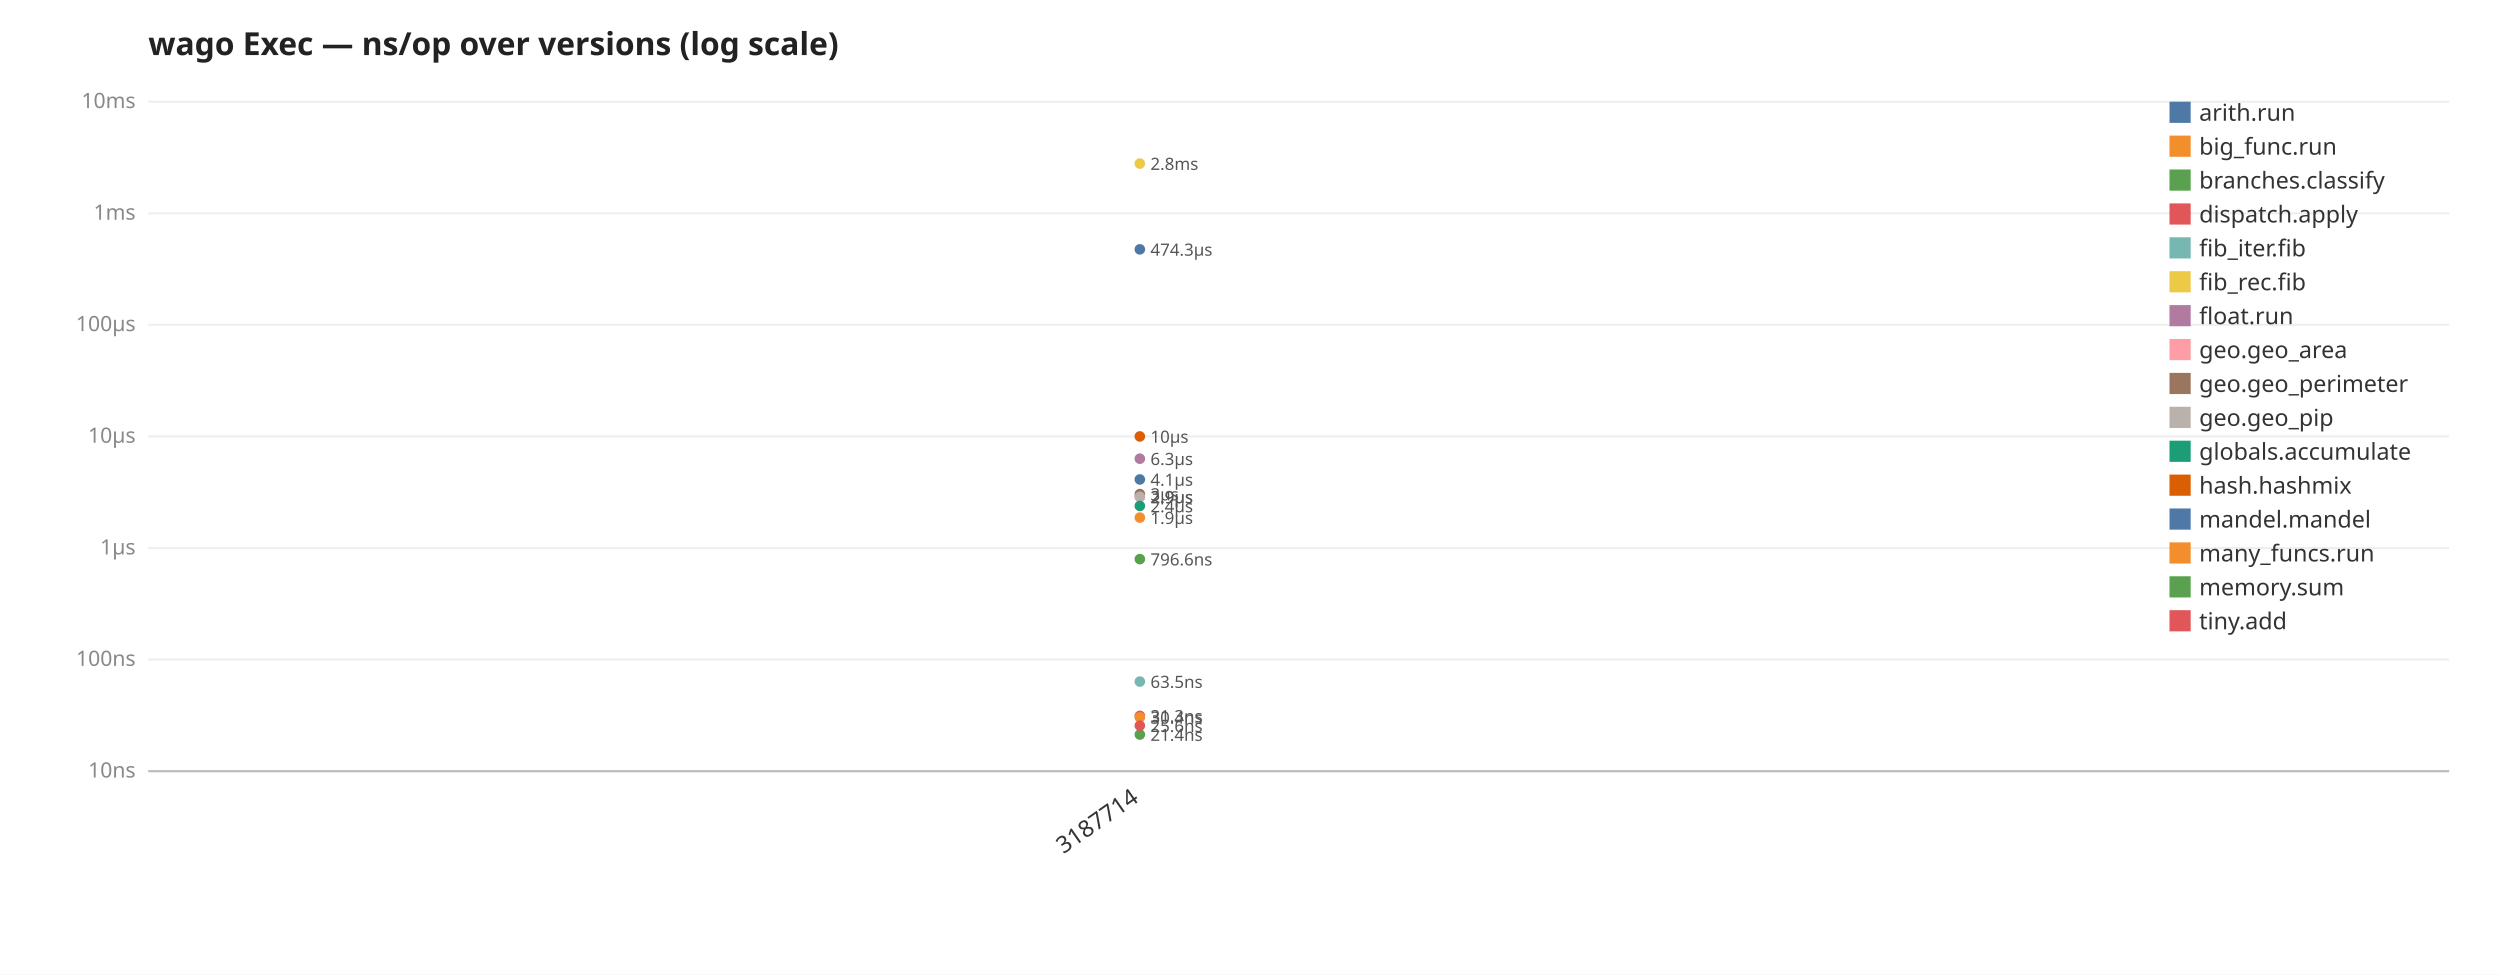
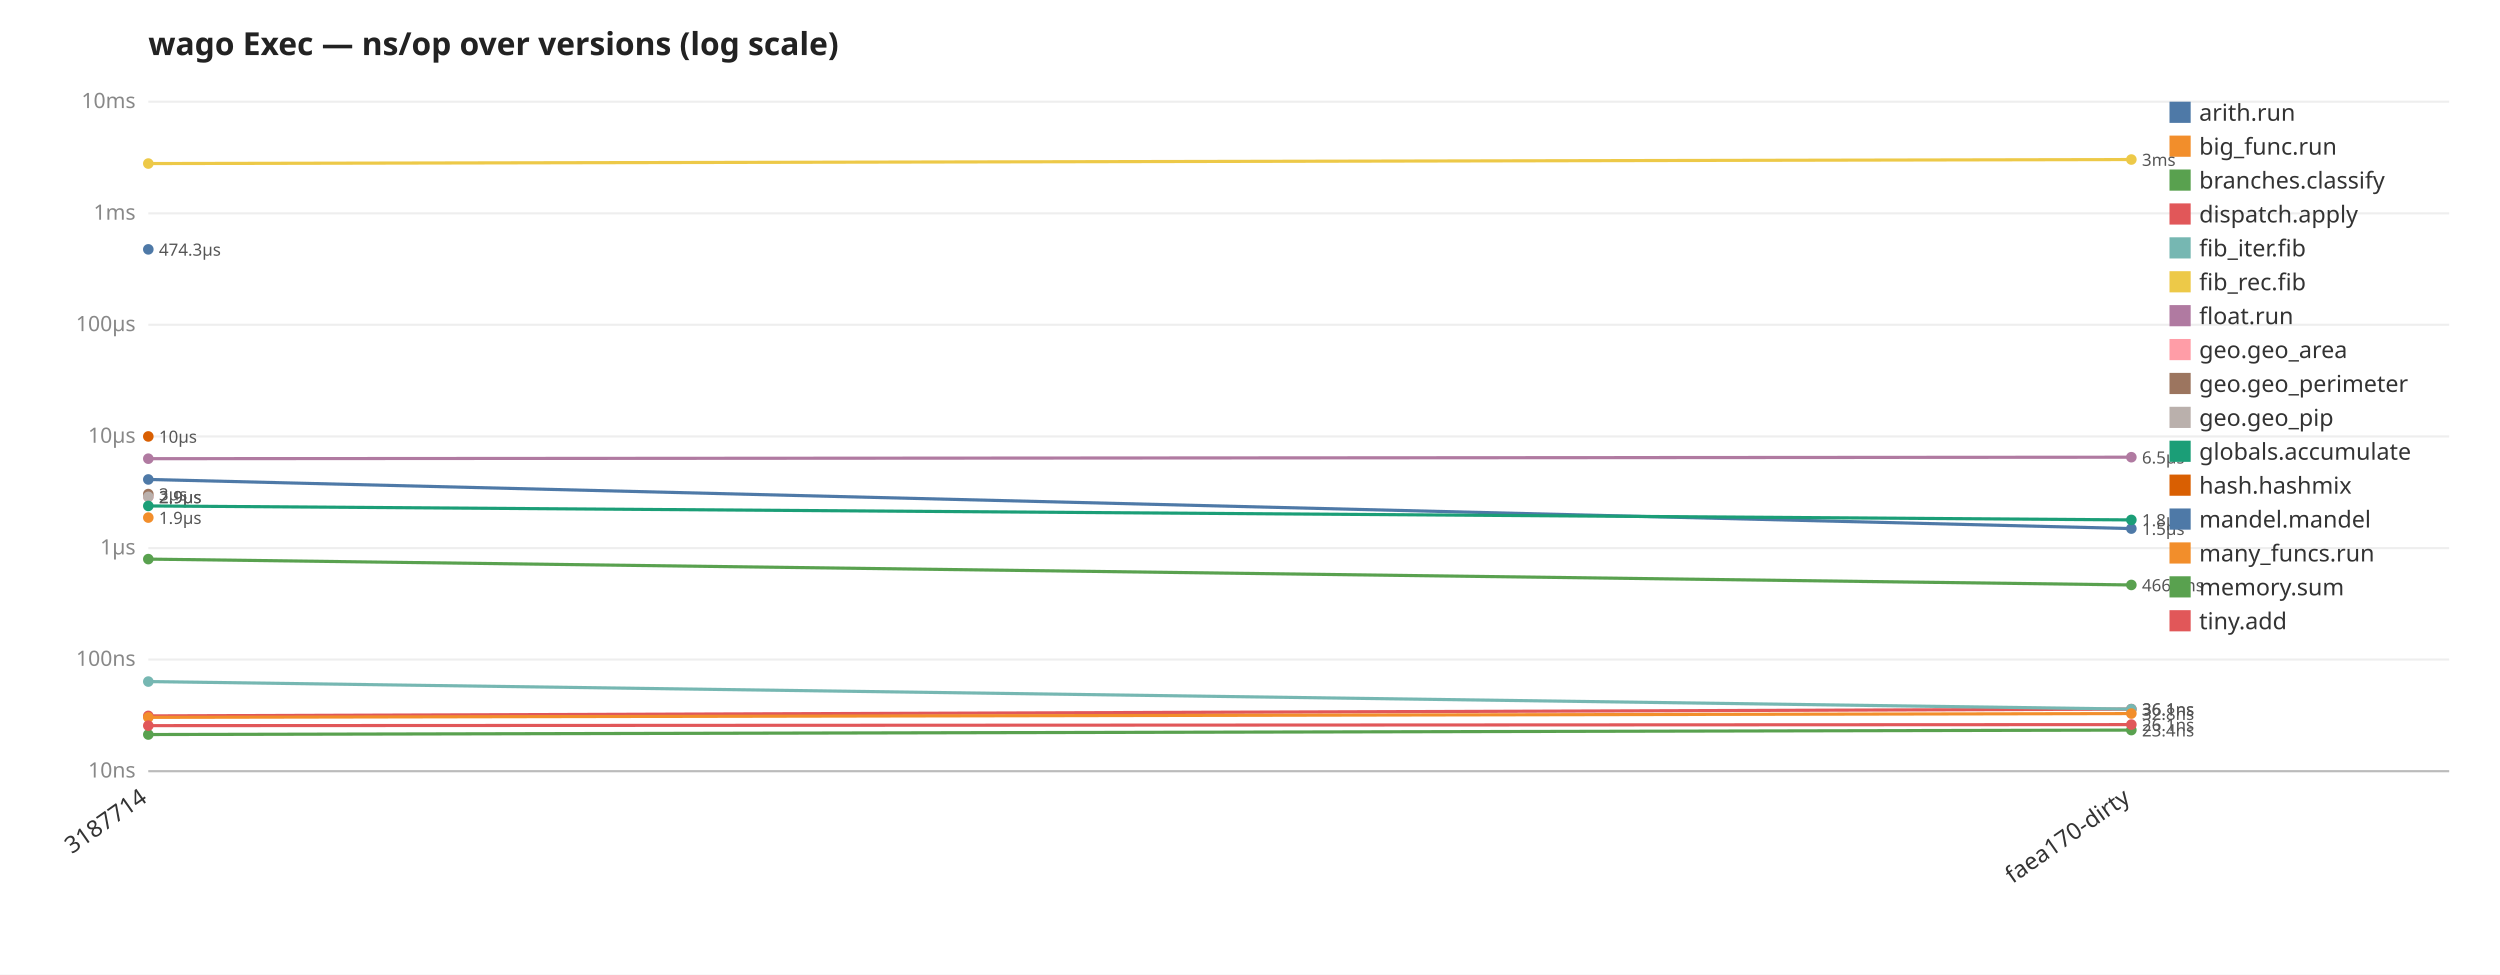
<svg xmlns="http://www.w3.org/2000/svg" width="1180" height="460" viewBox="0 0 1180 460" font-family="ui-sans-serif,system-ui,sans-serif">
  <style>.val{font-size:10px;fill:#444}.bval{font-size:8px;fill:#555}.cat{font-size:11px;fill:#333}.leg{font-size:11px;fill:#333}.ax{font-size:10px;fill:#888}.grid{stroke:#eee}.axis{stroke:#bbb}</style>
  <rect width="1180" height="460" fill="#fff" />
  <text x="70" y="26" font-size="15" font-weight="600" fill="#222">wago Exec — ns/op over versions (log scale)</text>
  <line x1="70" y1="364.0" x2="1156" y2="364.0" class="grid" />
  <text x="64" y="367.0" class="ax" text-anchor="end">10ns</text>
  <line x1="70" y1="311.3" x2="1156" y2="311.3" class="grid" />
  <text x="64" y="314.3" class="ax" text-anchor="end">100ns</text>
  <line x1="70" y1="258.7" x2="1156" y2="258.7" class="grid" />
  <text x="64" y="261.7" class="ax" text-anchor="end">1µs</text>
  <line x1="70" y1="206.0" x2="1156" y2="206.0" class="grid" />
  <text x="64" y="209.0" class="ax" text-anchor="end">10µs</text>
  <line x1="70" y1="153.3" x2="1156" y2="153.3" class="grid" />
  <text x="64" y="156.3" class="ax" text-anchor="end">100µs</text>
  <line x1="70" y1="100.7" x2="1156" y2="100.7" class="grid" />
  <text x="64" y="103.7" class="ax" text-anchor="end">1ms</text>
  <line x1="70" y1="48.0" x2="1156" y2="48.0" class="grid" />
  <text x="64" y="51.0" class="ax" text-anchor="end">10ms</text>
-   <circle cx="538.0" cy="226.3" r="2.5" fill="#4e79a7" />
-   <text x="543.0" y="229.3" class="bval" text-anchor="start">4.1µs</text>
+   <circle cx="70.0" cy="226.3" r="2.5" fill="#4e79a7" />
+   <circle cx="1006.0" cy="249.5" r="2.5" fill="#4e79a7" />
+   <polyline points="70.0,226.3 1006.0,249.5" fill="none" stroke="#4e79a7" stroke-width="1.5" />
+   <text x="1011.0" y="252.5" class="bval" text-anchor="start">1.5µs</text>
  <rect x="1024.0" y="48.0" width="10" height="10" fill="#4e79a7" />
  <text x="1038.0" y="57.0" class="leg" text-anchor="start">arith.run</text>
-   <circle cx="538.0" cy="244.3" r="2.5" fill="#f28e2b" />
-   <text x="543.0" y="247.3" class="bval" text-anchor="start">1.9µs</text>
+   <circle cx="70.0" cy="244.3" r="2.5" fill="#f28e2b" />
+   <text x="75.0" y="247.3" class="bval" text-anchor="start">1.9µs</text>
  <rect x="1024.0" y="64.0" width="10" height="10" fill="#f28e2b" />
  <text x="1038.0" y="73.0" class="leg" text-anchor="start">big_func.run</text>
-   <circle cx="538.0" cy="346.7" r="2.5" fill="#59a14f" />
-   <text x="543.0" y="349.7" class="bval" text-anchor="start">21.4ns</text>
+   <circle cx="70.0" cy="346.7" r="2.5" fill="#59a14f" />
+   <circle cx="1006.0" cy="344.6" r="2.5" fill="#59a14f" />
+   <polyline points="70.0,346.7 1006.0,344.6" fill="none" stroke="#59a14f" stroke-width="1.5" />
+   <text x="1011.0" y="347.6" class="bval" text-anchor="start">23.4ns</text>
  <rect x="1024.0" y="80.0" width="10" height="10" fill="#59a14f" />
  <text x="1038.0" y="89.0" class="leg" text-anchor="start">branches.classify</text>
-   <circle cx="538.0" cy="337.9" r="2.5" fill="#e15759" />
-   <text x="543.0" y="340.9" class="bval" text-anchor="start">31.3ns</text>
+   <circle cx="70.0" cy="337.9" r="2.5" fill="#e15759" />
+   <circle cx="1006.0" cy="334.7" r="2.5" fill="#e15759" />
+   <polyline points="70.0,337.9 1006.0,334.7" fill="none" stroke="#e15759" stroke-width="1.5" />
+   <text x="1011.0" y="337.7" class="bval" text-anchor="start">36.1ns</text>
  <rect x="1024.0" y="96.0" width="10" height="10" fill="#e15759" />
  <text x="1038.0" y="105.0" class="leg" text-anchor="start">dispatch.apply</text>
-   <circle cx="538.0" cy="321.7" r="2.5" fill="#76b7b2" />
-   <text x="543.0" y="324.7" class="bval" text-anchor="start">63.5ns</text>
+   <circle cx="70.0" cy="321.7" r="2.5" fill="#76b7b2" />
+   <circle cx="1006.0" cy="334.7" r="2.5" fill="#76b7b2" />
+   <polyline points="70.0,321.7 1006.0,334.7" fill="none" stroke="#76b7b2" stroke-width="1.5" />
+   <text x="1011.0" y="337.7" class="bval" text-anchor="start">36.1ns</text>
  <rect x="1024.0" y="112.0" width="10" height="10" fill="#76b7b2" />
  <text x="1038.0" y="121.0" class="leg" text-anchor="start">fib_iter.fib</text>
-   <circle cx="538.0" cy="77.2" r="2.5" fill="#edc948" />
-   <text x="543.0" y="80.2" class="bval" text-anchor="start">2.8ms</text>
+   <circle cx="70.0" cy="77.2" r="2.5" fill="#edc948" />
+   <circle cx="1006.0" cy="75.3" r="2.5" fill="#edc948" />
+   <polyline points="70.0,77.2 1006.0,75.3" fill="none" stroke="#edc948" stroke-width="1.5" />
+   <text x="1011.0" y="78.3" class="bval" text-anchor="start">3ms</text>
  <rect x="1024.0" y="128.0" width="10" height="10" fill="#edc948" />
  <text x="1038.0" y="137.0" class="leg" text-anchor="start">fib_rec.fib</text>
-   <circle cx="538.0" cy="216.5" r="2.5" fill="#b07aa1" />
-   <text x="543.0" y="219.5" class="bval" text-anchor="start">6.3µs</text>
+   <circle cx="70.0" cy="216.5" r="2.5" fill="#b07aa1" />
+   <circle cx="1006.0" cy="215.8" r="2.5" fill="#b07aa1" />
+   <polyline points="70.0,216.5 1006.0,215.8" fill="none" stroke="#b07aa1" stroke-width="1.5" />
+   <text x="1011.0" y="218.8" class="bval" text-anchor="start">6.5µs</text>
  <rect x="1024.0" y="144.0" width="10" height="10" fill="#b07aa1" />
  <text x="1038.0" y="153.0" class="leg" text-anchor="start">float.run</text>
-   <circle cx="538.0" cy="234.5" r="2.5" fill="#ff9da7" />
-   <text x="543.0" y="237.5" class="bval" text-anchor="start">2.9µs</text>
+   <circle cx="70.0" cy="234.5" r="2.5" fill="#ff9da7" />
+   <text x="75.0" y="237.5" class="bval" text-anchor="start">2.9µs</text>
  <rect x="1024.0" y="160.0" width="10" height="10" fill="#ff9da7" />
  <text x="1038.0" y="169.0" class="leg" text-anchor="start">geo.geo_area</text>
-   <circle cx="538.0" cy="233.2" r="2.5" fill="#9c755f" />
-   <text x="543.0" y="236.2" class="bval" text-anchor="start">3µs</text>
+   <circle cx="70.0" cy="233.2" r="2.5" fill="#9c755f" />
+   <text x="75.0" y="236.2" class="bval" text-anchor="start">3µs</text>
  <rect x="1024.0" y="176.0" width="10" height="10" fill="#9c755f" />
  <text x="1038.0" y="185.0" class="leg" text-anchor="start">geo.geo_perimeter</text>
-   <circle cx="538.0" cy="234.5" r="2.5" fill="#bab0ac" />
-   <text x="543.0" y="237.5" class="bval" text-anchor="start">2.9µs</text>
+   <circle cx="70.0" cy="234.5" r="2.5" fill="#bab0ac" />
+   <text x="75.0" y="237.5" class="bval" text-anchor="start">2.9µs</text>
  <rect x="1024.0" y="192.0" width="10" height="10" fill="#bab0ac" />
  <text x="1038.0" y="201.0" class="leg" text-anchor="start">geo.geo_pip</text>
-   <circle cx="538.0" cy="238.8" r="2.5" fill="#1b9e77" />
-   <text x="543.0" y="241.8" class="bval" text-anchor="start">2.4µs</text>
+   <circle cx="70.0" cy="238.8" r="2.5" fill="#1b9e77" />
+   <circle cx="1006.0" cy="245.4" r="2.5" fill="#1b9e77" />
+   <polyline points="70.0,238.8 1006.0,245.4" fill="none" stroke="#1b9e77" stroke-width="1.5" />
+   <text x="1011.0" y="248.4" class="bval" text-anchor="start">1.8µs</text>
  <rect x="1024.0" y="208.0" width="10" height="10" fill="#1b9e77" />
  <text x="1038.0" y="217.0" class="leg" text-anchor="start">globals.accumulate</text>
-   <circle cx="538.0" cy="206.0" r="2.5" fill="#d95f02" />
-   <text x="543.0" y="209.0" class="bval" text-anchor="start">10µs</text>
+   <circle cx="70.0" cy="206.0" r="2.5" fill="#d95f02" />
+   <text x="75.0" y="209.0" class="bval" text-anchor="start">10µs</text>
  <rect x="1024.0" y="224.0" width="10" height="10" fill="#d95f02" />
  <text x="1038.0" y="233.0" class="leg" text-anchor="start">hash.hashmix</text>
-   <circle cx="538.0" cy="117.7" r="2.5" fill="#4e79a7" />
-   <text x="543.0" y="120.7" class="bval" text-anchor="start">474.3µs</text>
+   <circle cx="70.0" cy="117.7" r="2.5" fill="#4e79a7" />
+   <text x="75.0" y="120.7" class="bval" text-anchor="start">474.3µs</text>
  <rect x="1024.0" y="240.0" width="10" height="10" fill="#4e79a7" />
  <text x="1038.0" y="249.0" class="leg" text-anchor="start">mandel.mandel</text>
-   <circle cx="538.0" cy="338.6" r="2.5" fill="#f28e2b" />
-   <text x="543.0" y="341.6" class="bval" text-anchor="start">30.4ns</text>
+   <circle cx="70.0" cy="338.6" r="2.5" fill="#f28e2b" />
+   <circle cx="1006.0" cy="336.8" r="2.5" fill="#f28e2b" />
+   <polyline points="70.0,338.6 1006.0,336.8" fill="none" stroke="#f28e2b" stroke-width="1.5" />
+   <text x="1011.0" y="339.8" class="bval" text-anchor="start">32.8ns</text>
  <rect x="1024.0" y="256.0" width="10" height="10" fill="#f28e2b" />
  <text x="1038.0" y="265.0" class="leg" text-anchor="start">many_funcs.run</text>
-   <circle cx="538.0" cy="263.9" r="2.5" fill="#59a14f" />
-   <text x="543.0" y="266.9" class="bval" text-anchor="start">796.6ns</text>
+   <circle cx="70.0" cy="263.9" r="2.5" fill="#59a14f" />
+   <circle cx="1006.0" cy="276.1" r="2.5" fill="#59a14f" />
+   <polyline points="70.0,263.9 1006.0,276.1" fill="none" stroke="#59a14f" stroke-width="1.5" />
+   <text x="1011.0" y="279.1" class="bval" text-anchor="start">466.8ns</text>
  <rect x="1024.0" y="272.0" width="10" height="10" fill="#59a14f" />
  <text x="1038.0" y="281.0" class="leg" text-anchor="start">memory.sum</text>
-   <circle cx="538.0" cy="342.5" r="2.5" fill="#e15759" />
-   <text x="543.0" y="345.5" class="bval" text-anchor="start">25.6ns</text>
+   <circle cx="70.0" cy="342.5" r="2.5" fill="#e15759" />
+   <circle cx="1006.0" cy="342.0" r="2.5" fill="#e15759" />
+   <polyline points="70.0,342.5 1006.0,342.0" fill="none" stroke="#e15759" stroke-width="1.5" />
+   <text x="1011.0" y="345.0" class="bval" text-anchor="start">26.1ns</text>
  <rect x="1024.0" y="288.0" width="10" height="10" fill="#e15759" />
  <text x="1038.0" y="297.0" class="leg" text-anchor="start">tiny.add</text>
-   <text x="538.0" y="378.0" class="cat" text-anchor="end" transform="rotate(-35 538.0 378.0)">3187714</text>
+   <text x="70.0" y="378.0" class="cat" text-anchor="end" transform="rotate(-35 70.0 378.0)">3187714</text>
+   <text x="1006.0" y="378.0" class="cat" text-anchor="end" transform="rotate(-35 1006.0 378.0)">faea170-dirty</text>
  <line x1="70" y1="364.0" x2="1156" y2="364.0" class="axis" />
</svg>
